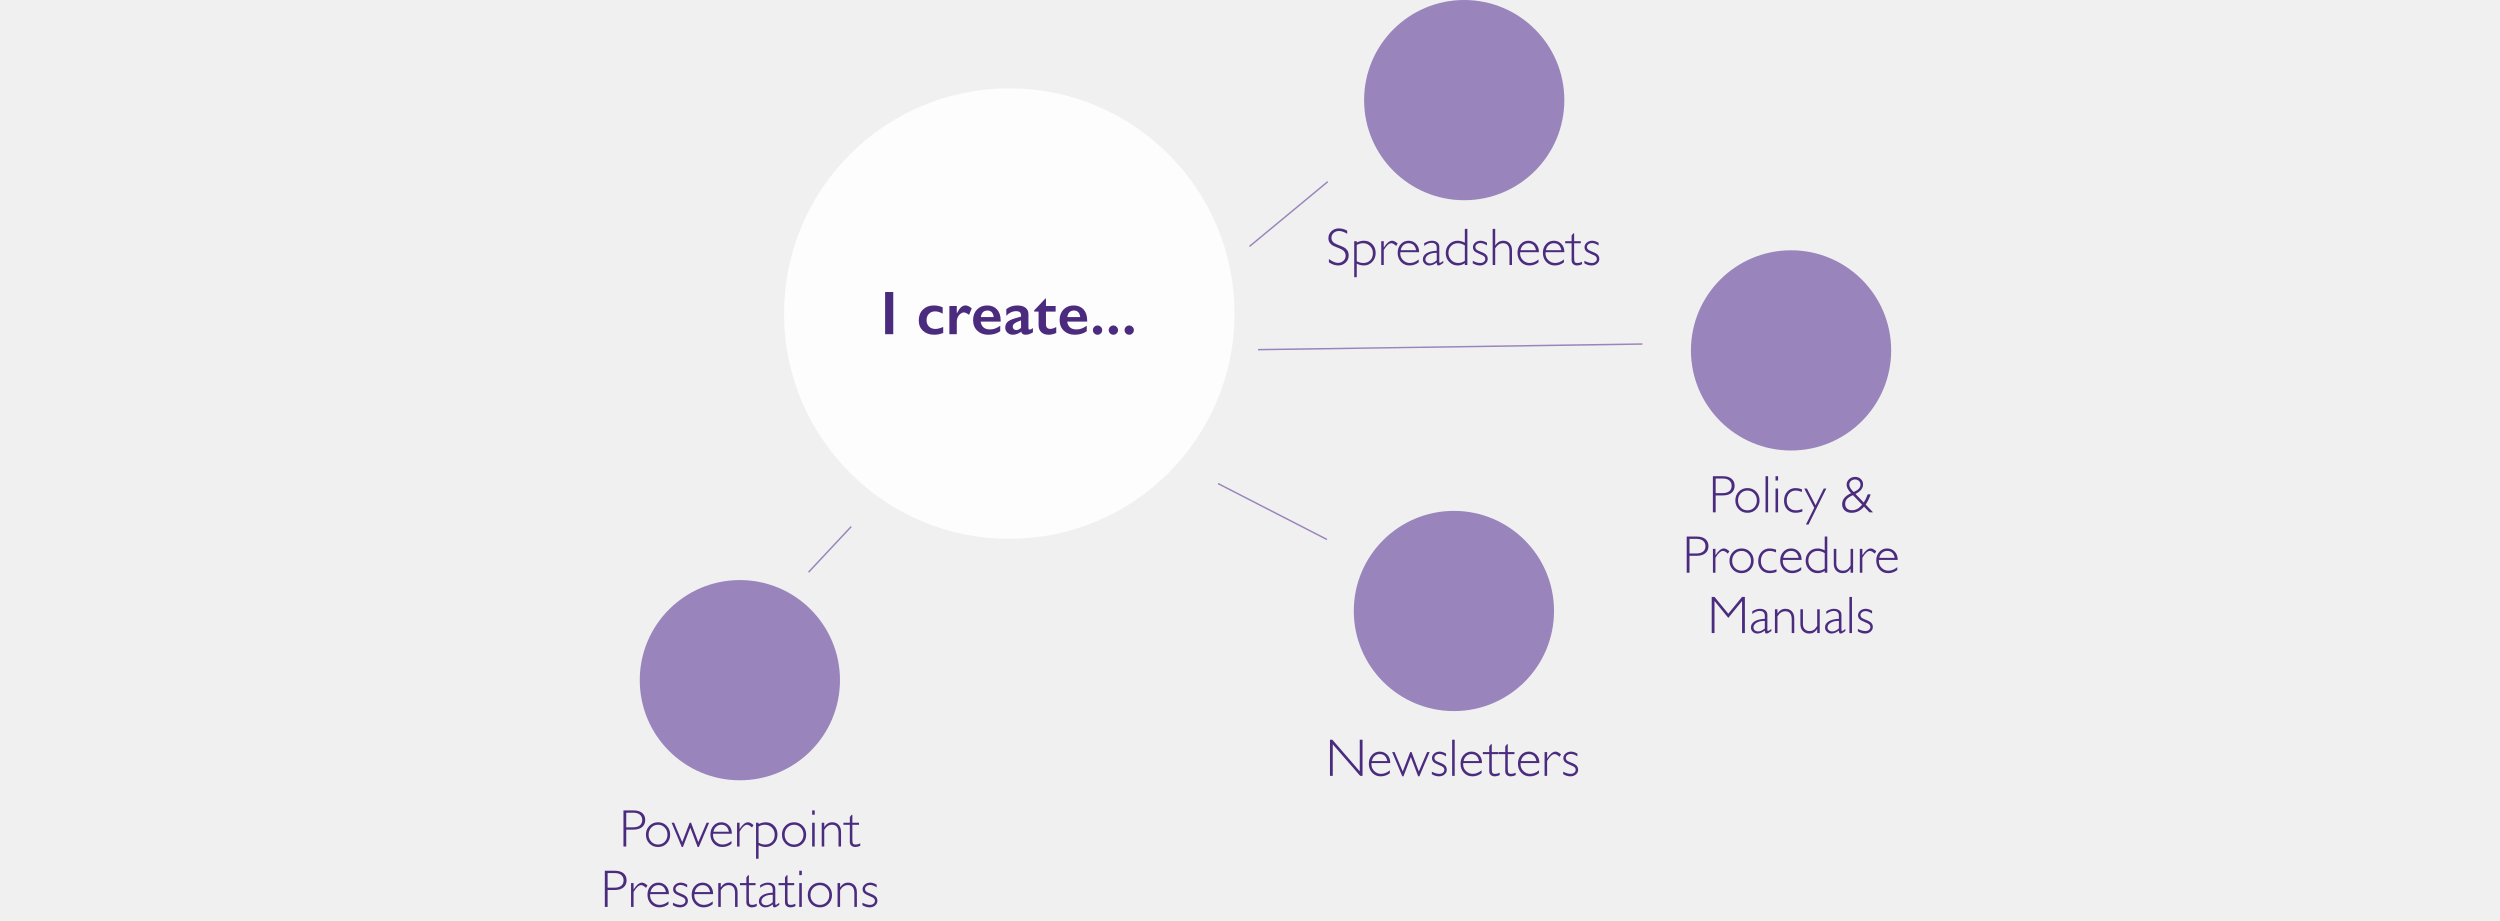
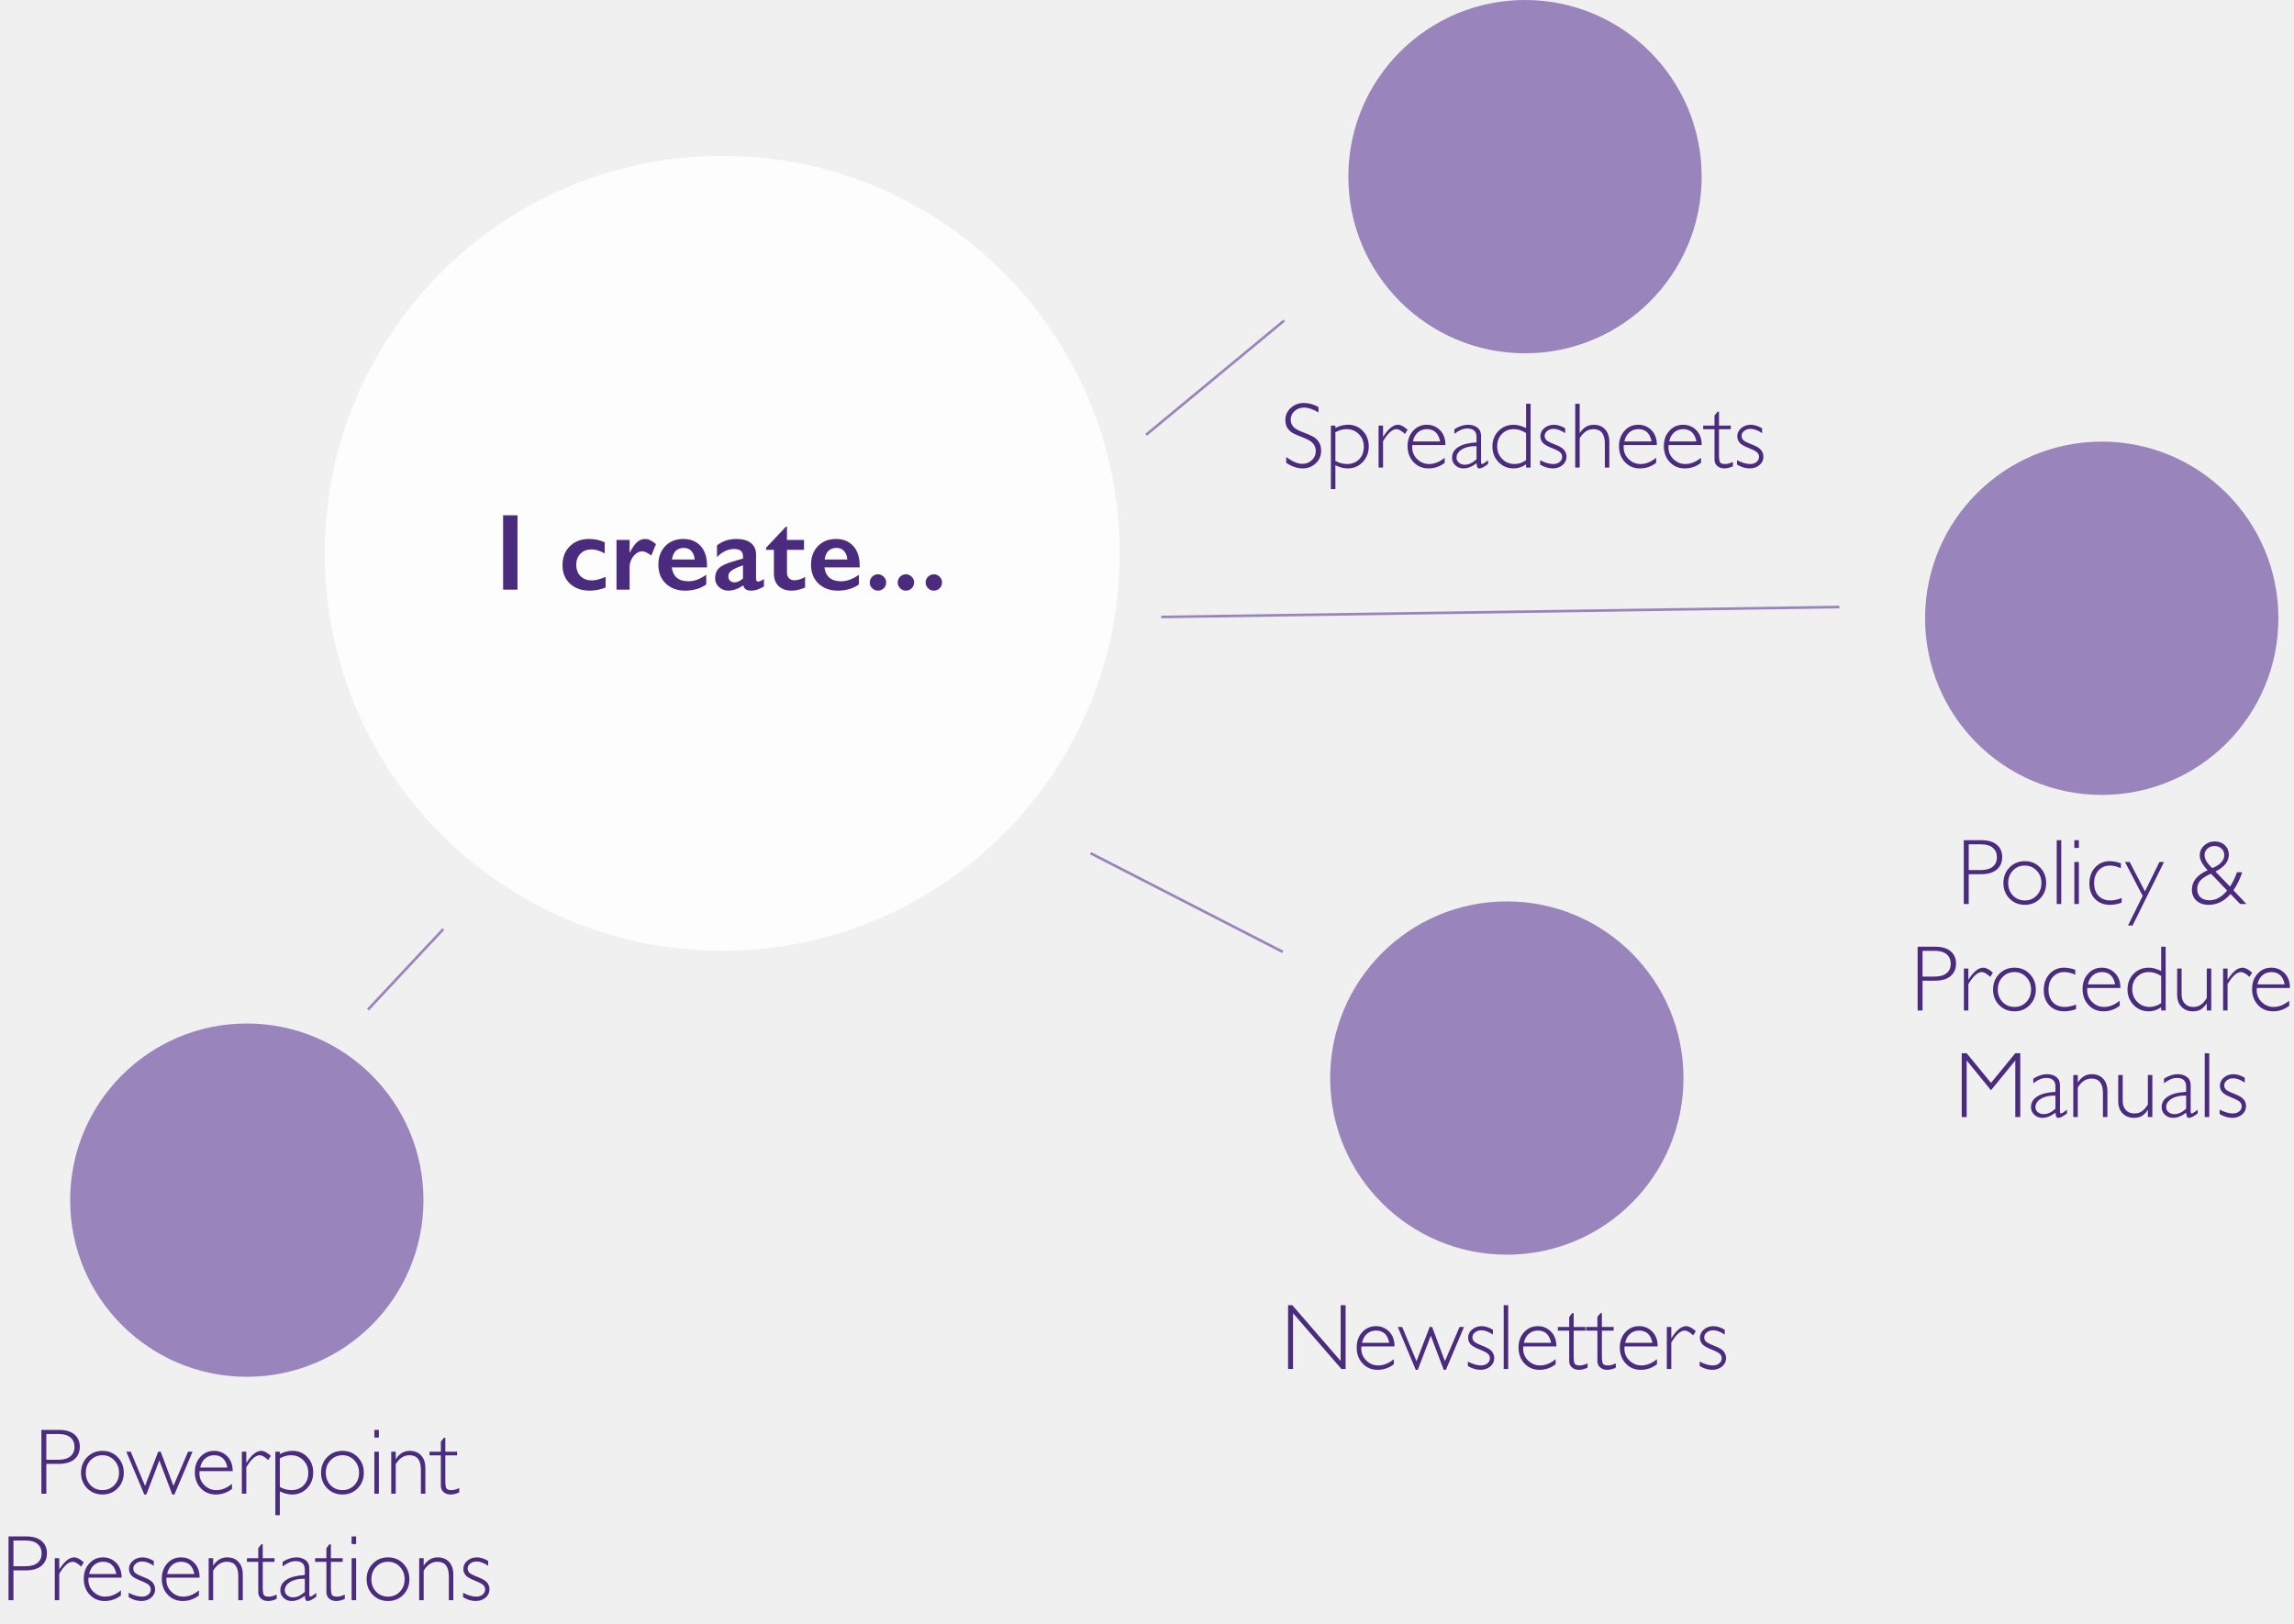
- <svg xmlns="http://www.w3.org/2000/svg" width="883" height="325" viewBox="0 0 883 625" fill="none">
+ <svg xmlns="http://www.w3.org/2000/svg" width="883" height="625" viewBox="0 0 883 625" fill="none">
  <path d="M755.896 323.443H762.664C765.254 323.443 767.234 324.023 768.605 325.184C769.988 326.344 770.68 327.926 770.68 329.93C770.68 331.957 769.982 333.562 768.588 334.746C767.205 335.93 765.172 336.521 762.488 336.521H757.795V348H755.896V323.443ZM757.795 325.025V334.939H762.365C764.416 334.939 765.975 334.506 767.041 333.639C768.107 332.771 768.641 331.547 768.641 329.965C768.641 328.453 768.119 327.252 767.076 326.361C766.033 325.471 764.539 325.025 762.594 325.025H757.795ZM779.398 331.512C781.742 331.512 783.693 332.314 785.252 333.92C786.822 335.525 787.607 337.529 787.607 339.932C787.607 342.322 786.822 344.32 785.252 345.926C783.693 347.52 781.742 348.316 779.398 348.316C777.055 348.316 775.092 347.52 773.51 345.926C771.939 344.32 771.154 342.322 771.154 339.932C771.154 337.529 771.939 335.525 773.51 333.92C775.092 332.314 777.055 331.512 779.398 331.512ZM779.398 346.629C781.215 346.629 782.732 345.996 783.951 344.73C785.17 343.453 785.779 341.854 785.779 339.932C785.779 338.021 785.164 336.422 783.934 335.133C782.715 333.844 781.203 333.199 779.398 333.199C777.57 333.199 776.041 333.838 774.811 335.115C773.592 336.393 772.982 337.998 772.982 339.932C772.982 341.854 773.592 343.453 774.811 344.73C776.041 345.996 777.57 346.629 779.398 346.629ZM793.408 323.443V348H791.668V323.443H793.408ZM800.193 323.443V326.396H798.453V323.443H800.193ZM800.193 331.828V348H798.453V331.828H800.193ZM816.365 332.303V334.219C814.818 333.539 813.418 333.199 812.164 333.199C810.359 333.199 808.889 333.826 807.752 335.08C806.627 336.334 806.064 337.963 806.064 339.967C806.064 342.006 806.627 343.629 807.752 344.836C808.889 346.031 810.406 346.629 812.305 346.629C813.688 346.629 815.141 346.318 816.664 345.697V347.49C815.047 348.041 813.547 348.316 812.164 348.316C809.797 348.316 807.881 347.566 806.416 346.066C804.963 344.566 804.236 342.598 804.236 340.16C804.236 337.617 804.969 335.543 806.434 333.938C807.91 332.32 809.791 331.512 812.076 331.512C813.33 331.512 814.76 331.775 816.365 332.303ZM832.959 331.828L820.865 356.279H819.107L824.75 344.871L817.947 331.828H819.758L825.629 343.148L831.201 331.828H832.959ZM861.049 335.766H863.07C862.309 338.156 861.184 340.471 859.695 342.709L864.688 348H862.279L858.57 344.15C856.168 346.928 853.35 348.316 850.115 348.316C848.193 348.316 846.641 347.783 845.457 346.717C844.285 345.639 843.699 344.232 843.699 342.498C843.699 339.275 845.727 336.779 849.781 335.01C847.742 332.889 846.723 330.979 846.723 329.279C846.723 327.779 847.285 326.514 848.41 325.482C849.535 324.439 850.918 323.918 852.559 323.918C854.105 323.918 855.383 324.404 856.391 325.377C857.41 326.338 857.92 327.545 857.92 328.998C857.92 331.6 856.203 333.768 852.77 335.502L858.359 341.303C859.473 339.639 860.369 337.793 861.049 335.766ZM851.557 334.184C854.627 332.906 856.162 331.236 856.162 329.174C856.162 328.178 855.811 327.346 855.107 326.678C854.404 326.01 853.52 325.676 852.453 325.676C851.352 325.676 850.426 326.016 849.676 326.695C848.938 327.363 848.568 328.189 848.568 329.174C848.568 330.697 849.564 332.367 851.557 334.184ZM857.27 342.814L851.047 336.328C849.219 337.113 847.877 337.963 847.021 338.877C846.178 339.791 845.756 340.91 845.756 342.234C845.756 343.594 846.172 344.654 847.004 345.416C847.848 346.178 849.014 346.559 850.502 346.559C852.963 346.559 855.219 345.311 857.27 342.814ZM738.125 364.443H744.893C747.482 364.443 749.463 365.023 750.834 366.184C752.217 367.344 752.908 368.926 752.908 370.93C752.908 372.957 752.211 374.562 750.816 375.746C749.434 376.93 747.4 377.521 744.717 377.521H740.023V389H738.125V364.443ZM740.023 366.025V375.939H744.594C746.645 375.939 748.203 375.506 749.27 374.639C750.336 373.771 750.869 372.547 750.869 370.965C750.869 369.453 750.348 368.252 749.305 367.361C748.262 366.471 746.768 366.025 744.822 366.025H740.023ZM767.094 374.428L766.092 376.045C764.744 374.814 763.66 374.199 762.84 374.199C761.223 374.199 759.494 375.746 757.654 378.84V389H755.932V372.828H757.654V377.082H757.725C759.658 374.035 761.545 372.512 763.385 372.512C764.439 372.512 765.676 373.15 767.094 374.428ZM775.408 372.512C777.752 372.512 779.703 373.314 781.262 374.92C782.832 376.525 783.617 378.529 783.617 380.932C783.617 383.322 782.832 385.32 781.262 386.926C779.703 388.52 777.752 389.316 775.408 389.316C773.064 389.316 771.102 388.52 769.52 386.926C767.949 385.32 767.164 383.322 767.164 380.932C767.164 378.529 767.949 376.525 769.52 374.92C771.102 373.314 773.064 372.512 775.408 372.512ZM775.408 387.629C777.225 387.629 778.742 386.996 779.961 385.73C781.18 384.453 781.789 382.854 781.789 380.932C781.789 379.021 781.174 377.422 779.943 376.133C778.725 374.844 777.213 374.199 775.408 374.199C773.58 374.199 772.051 374.838 770.82 376.115C769.602 377.393 768.992 378.998 768.992 380.932C768.992 382.854 769.602 384.453 770.82 385.73C772.051 386.996 773.58 387.629 775.408 387.629ZM798.805 373.303V375.219C797.258 374.539 795.857 374.199 794.604 374.199C792.799 374.199 791.328 374.826 790.191 376.08C789.066 377.334 788.504 378.963 788.504 380.967C788.504 383.006 789.066 384.629 790.191 385.836C791.328 387.031 792.846 387.629 794.744 387.629C796.127 387.629 797.58 387.318 799.104 386.697V388.49C797.486 389.041 795.986 389.316 794.604 389.316C792.236 389.316 790.32 388.566 788.855 387.066C787.402 385.566 786.676 383.598 786.676 381.16C786.676 378.617 787.408 376.543 788.873 374.938C790.35 373.32 792.23 372.512 794.516 372.512C795.77 372.512 797.199 372.775 798.805 373.303ZM816.189 380.316H803.445C803.41 380.598 803.393 380.879 803.393 381.16C803.393 382.965 804.037 384.494 805.326 385.748C806.615 387.002 808.139 387.629 809.896 387.629C811.947 387.629 813.951 386.826 815.908 385.221V387.172C814.057 388.602 811.982 389.316 809.686 389.316C807.354 389.316 805.426 388.508 803.902 386.891C802.379 385.273 801.617 383.217 801.617 380.721C801.617 378.354 802.32 376.396 803.727 374.85C805.133 373.291 806.902 372.512 809.035 372.512C811.039 372.512 812.732 373.215 814.115 374.621C815.498 376.016 816.189 377.914 816.189 380.316ZM803.674 378.928H814.15C813.541 375.775 811.836 374.199 809.035 374.199C807.711 374.199 806.562 374.615 805.59 375.447C804.629 376.268 803.99 377.428 803.674 378.928ZM833.609 364.443V389H831.869V387.734C830.393 388.789 828.799 389.316 827.088 389.316C824.791 389.316 822.852 388.508 821.27 386.891C819.699 385.262 818.914 383.264 818.914 380.896C818.914 378.494 819.688 376.496 821.234 374.902C822.793 373.309 824.744 372.512 827.088 372.512C828.576 372.512 830.17 372.945 831.869 373.812V364.443H833.609ZM831.869 386.152V375.711C830.322 374.703 828.752 374.199 827.158 374.199C825.295 374.199 823.76 374.82 822.553 376.062C821.346 377.293 820.742 378.869 820.742 380.791C820.742 382.748 821.387 384.377 822.676 385.678C823.965 386.979 825.576 387.629 827.51 387.629C829.01 387.629 830.463 387.137 831.869 386.152ZM849.43 389V386.328H849.359C848.609 387.406 847.836 388.174 847.039 388.631C846.254 389.088 845.252 389.316 844.033 389.316C842.299 389.316 840.863 388.754 839.727 387.629C838.59 386.504 838.021 384.91 838.021 382.848V372.828H839.744V382.812C839.744 384.312 840.154 385.49 840.975 386.346C841.795 387.201 842.861 387.629 844.174 387.629C845.299 387.629 846.254 387.371 847.039 386.855C847.836 386.34 848.633 385.449 849.43 384.184V372.828H851.152V389H849.43ZM866.867 374.428L865.865 376.045C864.518 374.814 863.434 374.199 862.613 374.199C860.996 374.199 859.268 375.746 857.428 378.84V389H855.705V372.828H857.428V377.082H857.498C859.432 374.035 861.318 372.512 863.158 372.512C864.213 372.512 865.449 373.15 866.867 374.428ZM881.439 380.316H868.695C868.66 380.598 868.643 380.879 868.643 381.16C868.643 382.965 869.287 384.494 870.576 385.748C871.865 387.002 873.389 387.629 875.146 387.629C877.197 387.629 879.201 386.826 881.158 385.221V387.172C879.307 388.602 877.232 389.316 874.936 389.316C872.604 389.316 870.676 388.508 869.152 386.891C867.629 385.273 866.867 383.217 866.867 380.721C866.867 378.354 867.57 376.396 868.977 374.85C870.383 373.291 872.152 372.512 874.285 372.512C876.289 372.512 877.982 373.215 879.365 374.621C880.748 376.016 881.439 377.914 881.439 380.316ZM868.924 378.928H879.4C878.791 375.775 877.086 374.199 874.285 374.199C872.961 374.199 871.812 374.615 870.84 375.447C869.879 376.268 869.24 377.428 868.924 378.928ZM766.373 416.852L775.725 405.443H777.641V430H775.725V408.221L766.373 419.699L757.004 408.221V430H755.105V405.443H757.004L766.373 416.852ZM795.605 427.188V428.629C794.117 429.754 793.027 430.316 792.336 430.316C791.938 430.316 791.662 430.188 791.51 429.93C791.357 429.66 791.246 429.121 791.176 428.312C789.477 429.648 787.789 430.316 786.113 430.316C784.895 430.316 783.863 429.918 783.02 429.121C782.176 428.324 781.754 427.357 781.754 426.221C781.754 424.463 782.568 423.08 784.197 422.072C785.826 421.053 788.152 420.467 791.176 420.314V418.258C791.176 416.055 789.98 414.953 787.59 414.953C786.066 414.953 784.42 415.639 782.65 417.01V415.234C784.479 414.086 786.219 413.512 787.871 413.512C789.336 413.512 790.543 413.875 791.492 414.602C792.441 415.316 792.916 416.359 792.916 417.73V427.803C792.916 428.354 793.045 428.629 793.303 428.629C793.631 428.629 794.398 428.148 795.605 427.188ZM791.176 426.801V421.756C788.961 421.674 787.121 422.066 785.656 422.934C784.203 423.789 783.477 424.885 783.477 426.221C783.477 426.971 783.781 427.604 784.391 428.119C785 428.635 785.762 428.893 786.676 428.893C788.152 428.893 789.652 428.195 791.176 426.801ZM799.771 413.828V416.641H799.842C801.189 414.555 802.965 413.512 805.168 413.512C806.996 413.512 808.455 414.098 809.545 415.27C810.635 416.441 811.18 418.064 811.18 420.139V430H809.457V420.789C809.457 417.062 807.992 415.199 805.062 415.199C802.918 415.199 801.154 416.354 799.771 418.662V430H798.049V413.828H799.771ZM826.754 430V427.328H826.684C825.934 428.406 825.16 429.174 824.363 429.631C823.578 430.088 822.576 430.316 821.357 430.316C819.623 430.316 818.188 429.754 817.051 428.629C815.914 427.504 815.346 425.91 815.346 423.848V413.828H817.068V423.812C817.068 425.312 817.479 426.49 818.299 427.346C819.119 428.201 820.186 428.629 821.498 428.629C822.623 428.629 823.578 428.371 824.363 427.855C825.16 427.34 825.957 426.449 826.754 425.184V413.828H828.477V430H826.754ZM845.914 427.188V428.629C844.426 429.754 843.336 430.316 842.645 430.316C842.246 430.316 841.971 430.188 841.818 429.93C841.666 429.66 841.555 429.121 841.484 428.312C839.785 429.648 838.098 430.316 836.422 430.316C835.203 430.316 834.172 429.918 833.328 429.121C832.484 428.324 832.062 427.357 832.062 426.221C832.062 424.463 832.877 423.08 834.506 422.072C836.135 421.053 838.461 420.467 841.484 420.314V418.258C841.484 416.055 840.289 414.953 837.898 414.953C836.375 414.953 834.729 415.639 832.959 417.01V415.234C834.787 414.086 836.527 413.512 838.18 413.512C839.645 413.512 840.852 413.875 841.801 414.602C842.75 415.316 843.225 416.359 843.225 417.73V427.803C843.225 428.354 843.354 428.629 843.611 428.629C843.939 428.629 844.707 428.148 845.914 427.188ZM841.484 426.801V421.756C839.27 421.674 837.43 422.066 835.965 422.934C834.512 423.789 833.785 424.885 833.785 426.221C833.785 426.971 834.09 427.604 834.699 428.119C835.309 428.635 836.07 428.893 836.984 428.893C838.461 428.893 839.961 428.195 841.484 426.801ZM850.379 405.443V430H848.639V405.443H850.379ZM864.037 414.883V416.746C862.396 415.645 860.92 415.094 859.607 415.094C858.635 415.094 857.814 415.357 857.146 415.885C856.479 416.412 856.145 417.062 856.145 417.836C856.145 418.387 856.344 418.896 856.742 419.365C857.152 419.822 858.271 420.402 860.1 421.105C861.939 421.809 863.141 422.541 863.703 423.303C864.266 424.064 864.547 424.914 864.547 425.852C864.547 427.105 864.037 428.166 863.018 429.033C861.998 429.889 860.738 430.316 859.238 430.316C857.609 430.316 855.992 429.824 854.387 428.84V427.152C856.297 428.137 857.99 428.629 859.467 428.629C860.463 428.629 861.277 428.365 861.91 427.838C862.555 427.311 862.877 426.637 862.877 425.816C862.877 425.254 862.666 424.738 862.244 424.27C861.834 423.789 860.709 423.186 858.869 422.459C857.041 421.732 855.852 421.018 855.301 420.314C854.762 419.6 854.492 418.809 854.492 417.941C854.492 416.711 854.996 415.668 856.004 414.812C857.023 413.945 858.26 413.512 859.713 413.512C861.037 413.512 862.479 413.969 864.037 414.883Z" fill="#4A2B7E" />
  <circle cx="809" cy="238" r="68" fill="#9984BC" />
  <path d="M15.934 550.443H22.701C25.291 550.443 27.271 551.023 28.643 552.184C30.025 553.344 30.717 554.926 30.717 556.93C30.717 558.957 30.02 560.562 28.625 561.746C27.242 562.93 25.209 563.521 22.525 563.521H17.832V575H15.934V550.443ZM17.832 552.025V561.939H22.402C24.453 561.939 26.012 561.506 27.078 560.639C28.145 559.771 28.678 558.547 28.678 556.965C28.678 555.453 28.156 554.252 27.113 553.361C26.07 552.471 24.576 552.025 22.631 552.025H17.832ZM39.435 558.512C41.779 558.512 43.73 559.314 45.289 560.92C46.859 562.525 47.645 564.529 47.645 566.932C47.645 569.322 46.859 571.32 45.289 572.926C43.73 574.52 41.779 575.316 39.435 575.316C37.092 575.316 35.129 574.52 33.547 572.926C31.977 571.32 31.191 569.322 31.191 566.932C31.191 564.529 31.977 562.525 33.547 560.92C35.129 559.314 37.092 558.512 39.435 558.512ZM39.435 573.629C41.252 573.629 42.77 572.996 43.988 571.73C45.207 570.453 45.816 568.854 45.816 566.932C45.816 565.021 45.201 563.422 43.971 562.133C42.752 560.844 41.24 560.199 39.435 560.199C37.607 560.199 36.078 560.838 34.848 562.115C33.629 563.393 33.02 564.998 33.02 566.932C33.02 568.854 33.629 570.453 34.848 571.73C36.078 572.996 37.607 573.629 39.435 573.629ZM74.117 558.828L67.139 575.316H66.312L61.338 562.186L56.328 575.316H55.537L48.629 558.828H50.316L55.836 572.012L60.898 558.828H61.848L66.769 572.012L72.394 558.828H74.117ZM89.568 566.316H76.824C76.789 566.598 76.772 566.879 76.772 567.16C76.772 568.965 77.416 570.494 78.705 571.748C79.994 573.002 81.518 573.629 83.275 573.629C85.326 573.629 87.33 572.826 89.287 571.221V573.172C87.436 574.602 85.361 575.316 83.064 575.316C80.732 575.316 78.805 574.508 77.281 572.891C75.758 571.273 74.996 569.217 74.996 566.721C74.996 564.354 75.699 562.396 77.106 560.85C78.512 559.291 80.281 558.512 82.414 558.512C84.418 558.512 86.111 559.215 87.494 560.621C88.877 562.016 89.568 563.914 89.568 566.316ZM77.053 564.928H87.529C86.92 561.775 85.215 560.199 82.414 560.199C81.09 560.199 79.941 560.615 78.969 561.447C78.008 562.268 77.369 563.428 77.053 564.928ZM104.246 560.428L103.244 562.045C101.896 560.814 100.812 560.199 99.992 560.199C98.375 560.199 96.647 561.746 94.807 564.84V575H93.084V558.828H94.807V563.082H94.877C96.811 560.035 98.697 558.512 100.537 558.512C101.592 558.512 102.828 559.15 104.246 560.428ZM107.709 558.828V559.742C109.338 558.922 110.961 558.512 112.578 558.512C114.875 558.512 116.779 559.303 118.291 560.885C119.803 562.467 120.559 564.459 120.559 566.861C120.559 569.229 119.779 571.232 118.221 572.873C116.662 574.502 114.758 575.316 112.508 575.316C110.949 575.316 109.35 574.912 107.709 574.104V583.279H105.986V558.828H107.709ZM107.709 561.395V572.416C109.174 573.225 110.662 573.629 112.174 573.629C114.107 573.629 115.672 573.02 116.867 571.801C118.062 570.582 118.66 568.982 118.66 567.002C118.66 565.033 118.027 563.41 116.762 562.133C115.496 560.844 113.896 560.199 111.963 560.199C110.58 560.199 109.162 560.598 107.709 561.395ZM131.826 558.512C134.17 558.512 136.121 559.314 137.68 560.92C139.25 562.525 140.035 564.529 140.035 566.932C140.035 569.322 139.25 571.32 137.68 572.926C136.121 574.52 134.17 575.316 131.826 575.316C129.482 575.316 127.52 574.52 125.938 572.926C124.367 571.32 123.582 569.322 123.582 566.932C123.582 564.529 124.367 562.525 125.938 560.92C127.52 559.314 129.482 558.512 131.826 558.512ZM131.826 573.629C133.643 573.629 135.16 572.996 136.379 571.73C137.598 570.453 138.207 568.854 138.207 566.932C138.207 565.021 137.592 563.422 136.361 562.133C135.143 560.844 133.631 560.199 131.826 560.199C129.998 560.199 128.469 560.838 127.238 562.115C126.02 563.393 125.41 564.998 125.41 566.932C125.41 568.854 126.02 570.453 127.238 571.73C128.469 572.996 129.998 573.629 131.826 573.629ZM145.836 550.443V553.396H144.096V550.443H145.836ZM145.836 558.828V575H144.096V558.828H145.836ZM152.322 558.828V561.641H152.393C153.74 559.555 155.516 558.512 157.719 558.512C159.547 558.512 161.006 559.098 162.096 560.27C163.186 561.441 163.73 563.064 163.73 565.139V575H162.008V565.789C162.008 562.062 160.543 560.199 157.613 560.199C155.469 560.199 153.705 561.354 152.322 563.662V575H150.6V558.828H152.322ZM171.412 553.467V558.828H175.947V560.234H171.412V569.85C171.412 571.396 171.535 572.416 171.781 572.908C172.039 573.389 172.719 573.629 173.82 573.629C174.664 573.629 175.648 573.365 176.773 572.838V574.49C175.637 575.041 174.523 575.316 173.434 575.316C172.367 575.316 171.477 575.012 170.762 574.402C170.047 573.793 169.689 572.949 169.689 571.871V560.234H165.33V558.828H169.689V554.979L170.867 553.467H171.412ZM3.277 591.443H10.045C12.635 591.443 14.615 592.023 15.986 593.184C17.369 594.344 18.061 595.926 18.061 597.93C18.061 599.957 17.363 601.562 15.969 602.746C14.586 603.93 12.553 604.521 9.869 604.521H5.176V616H3.277V591.443ZM5.176 593.025V602.939H9.746C11.797 602.939 13.355 602.506 14.422 601.639C15.488 600.771 16.021 599.547 16.021 597.965C16.021 596.453 15.5 595.252 14.457 594.361C13.414 593.471 11.92 593.025 9.975 593.025H5.176ZM32.246 601.428L31.244 603.045C29.896 601.814 28.812 601.199 27.992 601.199C26.375 601.199 24.646 602.746 22.807 605.84V616H21.084V599.828H22.807V604.082H22.877C24.811 601.035 26.697 599.512 28.537 599.512C29.592 599.512 30.828 600.15 32.246 601.428ZM46.818 607.316H34.074C34.039 607.598 34.022 607.879 34.022 608.16C34.022 609.965 34.666 611.494 35.955 612.748C37.244 614.002 38.768 614.629 40.525 614.629C42.576 614.629 44.58 613.826 46.537 612.221V614.172C44.685 615.602 42.611 616.316 40.315 616.316C37.982 616.316 36.055 615.508 34.531 613.891C33.008 612.273 32.246 610.217 32.246 607.721C32.246 605.354 32.949 603.396 34.355 601.85C35.762 600.291 37.531 599.512 39.664 599.512C41.668 599.512 43.361 600.215 44.744 601.621C46.127 603.016 46.818 604.914 46.818 607.316ZM34.303 605.928H44.779C44.17 602.775 42.465 601.199 39.664 601.199C38.34 601.199 37.191 601.615 36.219 602.447C35.258 603.268 34.619 604.428 34.303 605.928ZM59.193 600.883V602.746C57.553 601.645 56.076 601.094 54.764 601.094C53.791 601.094 52.971 601.357 52.303 601.885C51.635 602.412 51.301 603.062 51.301 603.836C51.301 604.387 51.5 604.896 51.898 605.365C52.309 605.822 53.428 606.402 55.256 607.105C57.096 607.809 58.297 608.541 58.859 609.303C59.422 610.064 59.703 610.914 59.703 611.852C59.703 613.105 59.193 614.166 58.174 615.033C57.154 615.889 55.895 616.316 54.395 616.316C52.766 616.316 51.148 615.824 49.543 614.84V613.152C51.453 614.137 53.147 614.629 54.623 614.629C55.619 614.629 56.434 614.365 57.066 613.838C57.711 613.311 58.033 612.637 58.033 611.816C58.033 611.254 57.822 610.738 57.4 610.27C56.99 609.789 55.865 609.186 54.025 608.459C52.197 607.732 51.008 607.018 50.457 606.314C49.918 605.6 49.648 604.809 49.648 603.941C49.648 602.711 50.152 601.668 51.16 600.812C52.18 599.945 53.416 599.512 54.869 599.512C56.193 599.512 57.635 599.969 59.193 600.883ZM76.842 607.316H64.098C64.062 607.598 64.045 607.879 64.045 608.16C64.045 609.965 64.689 611.494 65.978 612.748C67.268 614.002 68.791 614.629 70.549 614.629C72.6 614.629 74.603 613.826 76.561 612.221V614.172C74.709 615.602 72.635 616.316 70.338 616.316C68.006 616.316 66.078 615.508 64.555 613.891C63.031 612.273 62.27 610.217 62.27 607.721C62.27 605.354 62.973 603.396 64.379 601.85C65.785 600.291 67.555 599.512 69.688 599.512C71.691 599.512 73.385 600.215 74.768 601.621C76.15 603.016 76.842 604.914 76.842 607.316ZM64.326 605.928H74.803C74.193 602.775 72.488 601.199 69.688 601.199C68.363 601.199 67.215 601.615 66.242 602.447C65.281 603.268 64.643 604.428 64.326 605.928ZM82.045 599.828V602.641H82.115C83.463 600.555 85.238 599.512 87.441 599.512C89.269 599.512 90.728 600.098 91.818 601.27C92.908 602.441 93.453 604.064 93.453 606.139V616H91.731V606.789C91.731 603.062 90.266 601.199 87.336 601.199C85.191 601.199 83.428 602.354 82.045 604.662V616H80.322V599.828H82.045ZM101.135 594.467V599.828H105.67V601.234H101.135V610.85C101.135 612.396 101.258 613.416 101.504 613.908C101.762 614.389 102.441 614.629 103.543 614.629C104.387 614.629 105.371 614.365 106.496 613.838V615.49C105.359 616.041 104.246 616.316 103.156 616.316C102.09 616.316 101.199 616.012 100.484 615.402C99.769 614.793 99.412 613.949 99.412 612.871V601.234H95.053V599.828H99.412V595.979L100.59 594.467H101.135ZM121.754 613.188V614.629C120.266 615.754 119.176 616.316 118.484 616.316C118.086 616.316 117.811 616.188 117.658 615.93C117.506 615.66 117.395 615.121 117.324 614.312C115.625 615.648 113.938 616.316 112.262 616.316C111.043 616.316 110.012 615.918 109.168 615.121C108.324 614.324 107.902 613.357 107.902 612.221C107.902 610.463 108.717 609.08 110.346 608.072C111.975 607.053 114.301 606.467 117.324 606.314V604.258C117.324 602.055 116.129 600.953 113.738 600.953C112.215 600.953 110.568 601.639 108.799 603.01V601.234C110.627 600.086 112.367 599.512 114.02 599.512C115.484 599.512 116.691 599.875 117.641 600.602C118.59 601.316 119.064 602.359 119.064 603.73V613.803C119.064 614.354 119.193 614.629 119.451 614.629C119.779 614.629 120.547 614.148 121.754 613.188ZM117.324 612.801V607.756C115.109 607.674 113.27 608.066 111.805 608.934C110.352 609.789 109.625 610.885 109.625 612.221C109.625 612.971 109.93 613.604 110.539 614.119C111.148 614.635 111.91 614.893 112.824 614.893C114.301 614.893 115.801 614.195 117.324 612.801ZM127.361 594.467V599.828H131.896V601.234H127.361V610.85C127.361 612.396 127.484 613.416 127.73 613.908C127.988 614.389 128.668 614.629 129.77 614.629C130.613 614.629 131.598 614.365 132.723 613.838V615.49C131.586 616.041 130.473 616.316 129.383 616.316C128.316 616.316 127.426 616.012 126.711 615.402C125.996 614.793 125.639 613.949 125.639 612.871V601.234H121.279V599.828H125.639V595.979L126.816 594.467H127.361ZM137.082 591.443V594.396H135.342V591.443H137.082ZM137.082 599.828V616H135.342V599.828H137.082ZM149.369 599.512C151.713 599.512 153.664 600.314 155.223 601.92C156.793 603.525 157.578 605.529 157.578 607.932C157.578 610.322 156.793 612.32 155.223 613.926C153.664 615.52 151.713 616.316 149.369 616.316C147.025 616.316 145.062 615.52 143.48 613.926C141.91 612.32 141.125 610.322 141.125 607.932C141.125 605.529 141.91 603.525 143.48 601.92C145.062 600.314 147.025 599.512 149.369 599.512ZM149.369 614.629C151.186 614.629 152.703 613.996 153.922 612.73C155.141 611.453 155.75 609.854 155.75 607.932C155.75 606.021 155.135 604.422 153.904 603.133C152.686 601.844 151.174 601.199 149.369 601.199C147.541 601.199 146.012 601.838 144.781 603.115C143.562 604.393 142.953 605.998 142.953 607.932C142.953 609.854 143.562 611.453 144.781 612.73C146.012 613.996 147.541 614.629 149.369 614.629ZM163.08 599.828V602.641H163.15C164.498 600.555 166.273 599.512 168.477 599.512C170.305 599.512 171.764 600.098 172.854 601.27C173.943 602.441 174.488 604.064 174.488 606.139V616H172.766V606.789C172.766 603.062 171.301 601.199 168.371 601.199C166.227 601.199 164.463 602.354 163.08 604.662V616H161.357V599.828H163.08ZM187.9 600.883V602.746C186.26 601.645 184.783 601.094 183.471 601.094C182.498 601.094 181.678 601.357 181.01 601.885C180.342 602.412 180.008 603.062 180.008 603.836C180.008 604.387 180.207 604.896 180.605 605.365C181.016 605.822 182.135 606.402 183.963 607.105C185.803 607.809 187.004 608.541 187.566 609.303C188.129 610.064 188.41 610.914 188.41 611.852C188.41 613.105 187.9 614.166 186.881 615.033C185.861 615.889 184.602 616.316 183.102 616.316C181.473 616.316 179.855 615.824 178.25 614.84V613.152C180.16 614.137 181.854 614.629 183.33 614.629C184.326 614.629 185.141 614.365 185.773 613.838C186.418 613.311 186.74 612.637 186.74 611.816C186.74 611.254 186.529 610.738 186.107 610.27C185.697 609.789 184.572 609.186 182.732 608.459C180.904 607.732 179.715 607.018 179.164 606.314C178.625 605.6 178.355 604.809 178.355 603.941C178.355 602.711 178.859 601.668 179.867 600.812C180.887 599.945 182.123 599.512 183.576 599.512C184.9 599.512 186.342 599.969 187.9 600.883Z" fill="#4A2B7E" />
  <circle cx="95" cy="462" r="68" fill="#9984BC" />
  <path d="M507.504 156.674V158.766C505.371 157.512 503.537 156.885 502.002 156.885C500.525 156.885 499.289 157.336 498.293 158.238C497.309 159.129 496.816 160.236 496.816 161.561C496.816 162.51 497.109 163.365 497.695 164.127C498.281 164.889 499.506 165.621 501.369 166.324C503.232 167.027 504.592 167.613 505.447 168.082C506.303 168.551 507.029 169.23 507.627 170.121C508.225 171.012 508.523 172.166 508.523 173.584C508.523 175.471 507.832 177.064 506.449 178.365C505.066 179.666 503.379 180.316 501.387 180.316C499.348 180.316 497.25 179.602 495.094 178.172V175.939C497.473 177.686 499.535 178.559 501.281 178.559C502.734 178.559 503.959 178.09 504.955 177.152C505.963 176.203 506.467 175.043 506.467 173.672C506.467 172.629 506.156 171.691 505.535 170.859C504.914 170.016 503.654 169.23 501.756 168.504C499.857 167.777 498.498 167.191 497.678 166.746C496.869 166.301 496.178 165.668 495.604 164.848C495.041 164.016 494.76 162.949 494.76 161.648C494.76 159.844 495.451 158.309 496.834 157.043C498.217 155.766 499.881 155.127 501.826 155.127C503.736 155.127 505.629 155.643 507.504 156.674ZM514.008 163.828V164.742C515.637 163.922 517.26 163.512 518.877 163.512C521.174 163.512 523.078 164.303 524.59 165.885C526.102 167.467 526.857 169.459 526.857 171.861C526.857 174.229 526.078 176.232 524.52 177.873C522.961 179.502 521.057 180.316 518.807 180.316C517.248 180.316 515.648 179.912 514.008 179.104V188.279H512.285V163.828H514.008ZM514.008 166.395V177.416C515.473 178.225 516.961 178.629 518.473 178.629C520.406 178.629 521.971 178.02 523.166 176.801C524.361 175.582 524.959 173.982 524.959 172.002C524.959 170.033 524.326 168.41 523.061 167.133C521.795 165.844 520.195 165.199 518.262 165.199C516.879 165.199 515.461 165.598 514.008 166.395ZM541.799 165.428L540.797 167.045C539.449 165.814 538.365 165.199 537.545 165.199C535.928 165.199 534.199 166.746 532.359 169.84V180H530.637V163.828H532.359V168.082H532.43C534.363 165.035 536.25 163.512 538.09 163.512C539.145 163.512 540.381 164.15 541.799 165.428ZM556.371 171.316H543.627C543.592 171.598 543.574 171.879 543.574 172.16C543.574 173.965 544.219 175.494 545.508 176.748C546.797 178.002 548.32 178.629 550.078 178.629C552.129 178.629 554.133 177.826 556.09 176.221V178.172C554.238 179.602 552.164 180.316 549.867 180.316C547.535 180.316 545.607 179.508 544.084 177.891C542.561 176.273 541.799 174.217 541.799 171.721C541.799 169.354 542.502 167.396 543.908 165.85C545.314 164.291 547.084 163.512 549.217 163.512C551.221 163.512 552.914 164.215 554.297 165.621C555.68 167.016 556.371 168.914 556.371 171.316ZM543.855 169.928H554.332C553.723 166.775 552.018 165.199 549.217 165.199C547.893 165.199 546.744 165.615 545.771 166.447C544.811 167.268 544.172 168.428 543.855 169.928ZM572.771 177.188V178.629C571.283 179.754 570.193 180.316 569.502 180.316C569.104 180.316 568.828 180.188 568.676 179.93C568.523 179.66 568.412 179.121 568.342 178.312C566.643 179.648 564.955 180.316 563.279 180.316C562.061 180.316 561.029 179.918 560.186 179.121C559.342 178.324 558.92 177.357 558.92 176.221C558.92 174.463 559.734 173.08 561.363 172.072C562.992 171.053 565.318 170.467 568.342 170.314V168.258C568.342 166.055 567.146 164.953 564.756 164.953C563.232 164.953 561.586 165.639 559.816 167.01V165.234C561.645 164.086 563.385 163.512 565.037 163.512C566.502 163.512 567.709 163.875 568.658 164.602C569.607 165.316 570.082 166.359 570.082 167.73V177.803C570.082 178.354 570.211 178.629 570.469 178.629C570.797 178.629 571.564 178.148 572.771 177.188ZM568.342 176.801V171.756C566.127 171.674 564.287 172.066 562.822 172.934C561.369 173.789 560.643 174.885 560.643 176.221C560.643 176.971 560.947 177.604 561.557 178.119C562.166 178.635 562.928 178.893 563.842 178.893C565.318 178.893 566.818 178.195 568.342 176.801ZM589.154 155.443V180H587.414V178.734C585.938 179.789 584.344 180.316 582.633 180.316C580.336 180.316 578.396 179.508 576.814 177.891C575.244 176.262 574.459 174.264 574.459 171.896C574.459 169.494 575.232 167.496 576.779 165.902C578.338 164.309 580.289 163.512 582.633 163.512C584.121 163.512 585.715 163.945 587.414 164.812V155.443H589.154ZM587.414 177.152V166.711C585.867 165.703 584.297 165.199 582.703 165.199C580.84 165.199 579.305 165.82 578.098 167.062C576.891 168.293 576.287 169.869 576.287 171.791C576.287 173.748 576.932 175.377 578.221 176.678C579.51 177.979 581.121 178.629 583.055 178.629C584.555 178.629 586.008 178.137 587.414 177.152ZM602.461 164.883V166.746C600.82 165.645 599.344 165.094 598.031 165.094C597.059 165.094 596.238 165.357 595.57 165.885C594.902 166.412 594.568 167.062 594.568 167.836C594.568 168.387 594.768 168.896 595.166 169.365C595.576 169.822 596.695 170.402 598.523 171.105C600.363 171.809 601.564 172.541 602.127 173.303C602.689 174.064 602.971 174.914 602.971 175.852C602.971 177.105 602.461 178.166 601.441 179.033C600.422 179.889 599.162 180.316 597.662 180.316C596.033 180.316 594.416 179.824 592.811 178.84V177.152C594.721 178.137 596.414 178.629 597.891 178.629C598.887 178.629 599.701 178.365 600.334 177.838C600.979 177.311 601.301 176.637 601.301 175.816C601.301 175.254 601.09 174.738 600.668 174.27C600.258 173.789 599.133 173.186 597.293 172.459C595.465 171.732 594.275 171.018 593.725 170.314C593.186 169.6 592.916 168.809 592.916 167.941C592.916 166.711 593.42 165.668 594.428 164.812C595.447 163.945 596.684 163.512 598.137 163.512C599.461 163.512 600.902 163.969 602.461 164.883ZM608.051 155.443V166.641H608.121C609.469 164.555 611.244 163.512 613.447 163.512C615.275 163.512 616.734 164.098 617.824 165.27C618.914 166.441 619.459 168.053 619.459 170.104V180H617.736V170.789C617.736 167.062 616.271 165.199 613.342 165.199C611.244 165.199 609.48 166.354 608.051 168.662V180H606.328V155.443H608.051ZM637.758 171.316H625.014C624.979 171.598 624.961 171.879 624.961 172.16C624.961 173.965 625.605 175.494 626.895 176.748C628.184 178.002 629.707 178.629 631.465 178.629C633.516 178.629 635.52 177.826 637.477 176.221V178.172C635.625 179.602 633.551 180.316 631.254 180.316C628.922 180.316 626.994 179.508 625.471 177.891C623.947 176.273 623.186 174.217 623.186 171.721C623.186 169.354 623.889 167.396 625.295 165.85C626.701 164.291 628.471 163.512 630.604 163.512C632.607 163.512 634.301 164.215 635.684 165.621C637.066 167.016 637.758 168.914 637.758 171.316ZM625.242 169.928H635.719C635.109 166.775 633.404 165.199 630.604 165.199C629.279 165.199 628.131 165.615 627.158 166.447C626.197 167.268 625.559 168.428 625.242 169.928ZM655.02 171.316H642.275C642.24 171.598 642.223 171.879 642.223 172.16C642.223 173.965 642.867 175.494 644.156 176.748C645.445 178.002 646.969 178.629 648.727 178.629C650.777 178.629 652.781 177.826 654.738 176.221V178.172C652.887 179.602 650.812 180.316 648.516 180.316C646.184 180.316 644.256 179.508 642.732 177.891C641.209 176.273 640.447 174.217 640.447 171.721C640.447 169.354 641.15 167.396 642.557 165.85C643.963 164.291 645.732 163.512 647.865 163.512C649.869 163.512 651.562 164.215 652.945 165.621C654.328 167.016 655.02 168.914 655.02 171.316ZM642.504 169.928H652.98C652.371 166.775 650.666 165.199 647.865 165.199C646.541 165.199 645.393 165.615 644.42 166.447C643.459 167.268 642.82 168.428 642.504 169.928ZM661.664 158.467V163.828H666.199V165.234H661.664V174.85C661.664 176.396 661.787 177.416 662.033 177.908C662.291 178.389 662.971 178.629 664.072 178.629C664.916 178.629 665.9 178.365 667.025 177.838V179.49C665.889 180.041 664.775 180.316 663.686 180.316C662.619 180.316 661.729 180.012 661.014 179.402C660.299 178.793 659.941 177.949 659.941 176.871V165.234H655.582V163.828H659.941V159.979L661.119 158.467H661.664ZM678.258 164.883V166.746C676.617 165.645 675.141 165.094 673.828 165.094C672.855 165.094 672.035 165.357 671.367 165.885C670.699 166.412 670.365 167.062 670.365 167.836C670.365 168.387 670.564 168.896 670.963 169.365C671.373 169.822 672.492 170.402 674.32 171.105C676.16 171.809 677.361 172.541 677.924 173.303C678.486 174.064 678.768 174.914 678.768 175.852C678.768 177.105 678.258 178.166 677.238 179.033C676.219 179.889 674.959 180.316 673.459 180.316C671.83 180.316 670.213 179.824 668.607 178.84V177.152C670.518 178.137 672.211 178.629 673.688 178.629C674.684 178.629 675.498 178.365 676.131 177.838C676.775 177.311 677.098 176.637 677.098 175.816C677.098 175.254 676.887 174.738 676.465 174.27C676.055 173.789 674.93 173.186 673.09 172.459C671.262 171.732 670.072 171.018 669.521 170.314C668.982 169.6 668.713 168.809 668.713 167.941C668.713 166.711 669.217 165.668 670.225 164.812C671.244 163.945 672.48 163.512 673.934 163.512C675.258 163.512 676.699 163.969 678.258 164.883Z" fill="#4A2B7E" />
  <circle cx="587" cy="68" r="68" fill="#9984BC" />
  <path d="M517.943 502.443V527H516.361L497.711 505.537V527H495.812V502.443H497.43L516.045 523.906V502.443H517.943ZM536.787 518.316H524.043C524.008 518.598 523.99 518.879 523.99 519.16C523.99 520.965 524.635 522.494 525.924 523.748C527.213 525.002 528.736 525.629 530.494 525.629C532.545 525.629 534.549 524.826 536.506 523.221V525.172C534.654 526.602 532.58 527.316 530.283 527.316C527.951 527.316 526.023 526.508 524.5 524.891C522.977 523.273 522.215 521.217 522.215 518.721C522.215 516.354 522.918 514.396 524.324 512.85C525.73 511.291 527.5 510.512 529.633 510.512C531.637 510.512 533.33 511.215 534.713 512.621C536.096 514.016 536.787 515.914 536.787 518.316ZM524.271 516.928H534.748C534.139 513.775 532.434 512.199 529.633 512.199C528.309 512.199 527.16 512.615 526.188 513.447C525.227 514.268 524.588 515.428 524.271 516.928ZM563.523 510.828L556.545 527.316H555.719L550.744 514.186L545.734 527.316H544.943L538.035 510.828H539.723L545.242 524.012L550.305 510.828H551.254L556.176 524.012L561.801 510.828H563.523ZM574.65 511.883V513.746C573.01 512.645 571.533 512.094 570.221 512.094C569.248 512.094 568.428 512.357 567.76 512.885C567.092 513.412 566.758 514.062 566.758 514.836C566.758 515.387 566.957 515.896 567.355 516.365C567.766 516.822 568.885 517.402 570.713 518.105C572.553 518.809 573.754 519.541 574.316 520.303C574.879 521.064 575.16 521.914 575.16 522.852C575.16 524.105 574.65 525.166 573.631 526.033C572.611 526.889 571.352 527.316 569.852 527.316C568.223 527.316 566.605 526.824 565 525.84V524.152C566.91 525.137 568.604 525.629 570.08 525.629C571.076 525.629 571.891 525.365 572.523 524.838C573.168 524.311 573.49 523.637 573.49 522.816C573.49 522.254 573.279 521.738 572.857 521.27C572.447 520.789 571.322 520.186 569.482 519.459C567.654 518.732 566.465 518.018 565.914 517.314C565.375 516.6 565.105 515.809 565.105 514.941C565.105 513.711 565.609 512.668 566.617 511.812C567.637 510.945 568.873 510.512 570.326 510.512C571.65 510.512 573.092 510.969 574.65 511.883ZM580.539 502.443V527H578.799V502.443H580.539ZM599.084 518.316H586.34C586.305 518.598 586.287 518.879 586.287 519.16C586.287 520.965 586.932 522.494 588.221 523.748C589.51 525.002 591.033 525.629 592.791 525.629C594.842 525.629 596.846 524.826 598.803 523.221V525.172C596.951 526.602 594.877 527.316 592.58 527.316C590.248 527.316 588.32 526.508 586.797 524.891C585.273 523.273 584.512 521.217 584.512 518.721C584.512 516.354 585.215 514.396 586.621 512.85C588.027 511.291 589.797 510.512 591.93 510.512C593.934 510.512 595.627 511.215 597.01 512.621C598.393 514.016 599.084 515.914 599.084 518.316ZM586.568 516.928H597.045C596.436 513.775 594.73 512.199 591.93 512.199C590.605 512.199 589.457 512.615 588.484 513.447C587.523 514.268 586.885 515.428 586.568 516.928ZM605.729 505.467V510.828H610.264V512.234H605.729V521.85C605.729 523.396 605.852 524.416 606.098 524.908C606.355 525.389 607.035 525.629 608.137 525.629C608.98 525.629 609.965 525.365 611.09 524.838V526.49C609.953 527.041 608.84 527.316 607.75 527.316C606.684 527.316 605.793 527.012 605.078 526.402C604.363 525.793 604.006 524.949 604.006 523.871V512.234H599.646V510.828H604.006V506.979L605.184 505.467H605.729ZM616.592 505.467V510.828H621.127V512.234H616.592V521.85C616.592 523.396 616.715 524.416 616.961 524.908C617.219 525.389 617.898 525.629 619 525.629C619.844 525.629 620.828 525.365 621.953 524.838V526.49C620.816 527.041 619.703 527.316 618.613 527.316C617.547 527.316 616.656 527.012 615.941 526.402C615.227 525.793 614.869 524.949 614.869 523.871V512.234H610.51V510.828H614.869V506.979L616.047 505.467H616.592ZM638.072 518.316H625.328C625.293 518.598 625.275 518.879 625.275 519.16C625.275 520.965 625.92 522.494 627.209 523.748C628.498 525.002 630.021 525.629 631.779 525.629C633.83 525.629 635.834 524.826 637.791 523.221V525.172C635.939 526.602 633.865 527.316 631.568 527.316C629.236 527.316 627.309 526.508 625.785 524.891C624.262 523.273 623.5 521.217 623.5 518.721C623.5 516.354 624.203 514.396 625.609 512.85C627.016 511.291 628.785 510.512 630.918 510.512C632.922 510.512 634.615 511.215 635.998 512.621C637.381 514.016 638.072 515.914 638.072 518.316ZM625.557 516.928H636.033C635.424 513.775 633.719 512.199 630.918 512.199C629.594 512.199 628.445 512.615 627.473 513.447C626.512 514.268 625.873 515.428 625.557 516.928ZM652.75 512.428L651.748 514.045C650.4 512.814 649.316 512.199 648.496 512.199C646.879 512.199 645.15 513.746 643.311 516.84V527H641.588V510.828H643.311V515.082H643.381C645.314 512.035 647.201 510.512 649.041 510.512C650.096 510.512 651.332 511.15 652.75 512.428ZM663.877 511.883V513.746C662.236 512.645 660.76 512.094 659.447 512.094C658.475 512.094 657.654 512.357 656.986 512.885C656.318 513.412 655.984 514.062 655.984 514.836C655.984 515.387 656.184 515.896 656.582 516.365C656.992 516.822 658.111 517.402 659.939 518.105C661.779 518.809 662.98 519.541 663.543 520.303C664.105 521.064 664.387 521.914 664.387 522.852C664.387 524.105 663.877 525.166 662.857 526.033C661.838 526.889 660.578 527.316 659.078 527.316C657.449 527.316 655.832 526.824 654.227 525.84V524.152C656.137 525.137 657.83 525.629 659.307 525.629C660.303 525.629 661.117 525.365 661.75 524.838C662.395 524.311 662.717 523.637 662.717 522.816C662.717 522.254 662.506 521.738 662.084 521.27C661.674 520.789 660.549 520.186 658.709 519.459C656.881 518.732 655.691 518.018 655.141 517.314C654.602 516.6 654.332 515.809 654.332 514.941C654.332 513.711 654.836 512.668 655.844 511.812C656.863 510.945 658.1 510.512 659.553 510.512C660.877 510.512 662.318 510.969 663.877 511.883Z" fill="#4A2B7E" />
  <circle cx="580" cy="415" r="68" fill="#9984BC" />
  <circle cx="278" cy="213" r="153" fill="white" fill-opacity="0.85" />
  <path d="M199.193 198.351V227H193.656V198.351H199.193ZM226.714 207.477C228.942 207.477 230.959 207.907 232.763 208.769V213.055C230.972 212.016 229.277 211.496 227.678 211.496C225.955 211.496 224.547 212.036 223.453 213.116C222.359 214.183 221.812 215.632 221.812 217.464C221.812 219.255 222.359 220.697 223.453 221.791C224.56 222.885 226.03 223.432 227.862 223.432C229.229 223.432 230.979 222.98 233.112 222.078V226.159C231.13 226.966 229.086 227.369 226.98 227.369C223.877 227.369 221.354 226.48 219.413 224.703C217.485 222.926 216.521 220.567 216.521 217.628C216.521 214.579 217.465 212.125 219.351 210.266C221.252 208.406 223.706 207.477 226.714 207.477ZM248.257 207.477C248.927 207.477 249.583 207.627 250.225 207.928C250.882 208.229 251.64 208.734 252.502 209.445L250.697 213.854C249.234 212.761 248.058 212.214 247.17 212.214C246.39 212.214 245.618 212.508 244.852 213.096C244.1 213.67 243.492 214.436 243.027 215.393C242.576 216.35 242.35 217.307 242.35 218.264V227H237.306V207.846H242.35V212.727H242.432C243.348 210.881 244.271 209.548 245.201 208.728C246.131 207.894 247.149 207.477 248.257 207.477ZM262.991 207.477C265.808 207.477 268.036 208.379 269.677 210.184C271.317 211.988 272.138 214.483 272.138 217.669V218.428H258.582C258.787 220.137 259.423 221.456 260.489 222.386C261.569 223.302 263.046 223.76 264.919 223.76C266.122 223.76 267.277 223.555 268.385 223.145C269.506 222.721 270.661 222.085 271.851 221.237V224.99C269.608 226.576 266.888 227.369 263.688 227.369C260.667 227.369 258.199 226.46 256.285 224.642C254.371 222.823 253.414 220.403 253.414 217.382C253.414 214.47 254.296 212.091 256.059 210.245C257.837 208.399 260.147 207.477 262.991 207.477ZM267.4 215.372C267.264 213.978 266.84 212.891 266.129 212.111C265.418 211.318 264.44 210.922 263.196 210.922C261.925 210.922 260.899 211.298 260.12 212.05C259.354 212.802 258.869 213.909 258.664 215.372H267.4ZM283.427 207.477C285.888 207.477 287.768 208.003 289.066 209.056C290.365 210.095 291.015 211.551 291.015 213.424V222.796C291.015 223.521 291.309 223.883 291.896 223.883C292.143 223.883 292.484 223.78 292.922 223.575C293.373 223.356 293.749 223.11 294.05 222.837V225.749C292.286 226.829 290.673 227.369 289.21 227.369C288.308 227.369 287.61 227.219 287.118 226.918C286.64 226.617 286.305 226.084 286.113 225.318C284.186 226.686 282.251 227.369 280.31 227.369C278.929 227.369 277.739 226.904 276.741 225.975C275.757 225.045 275.265 223.931 275.265 222.632C275.265 220.978 275.757 219.672 276.741 218.715C277.726 217.758 279.448 216.924 281.909 216.213L285.99 215.023V214.142C285.99 212.269 284.855 211.332 282.586 211.332C281.424 211.332 280.269 211.599 279.12 212.132C277.972 212.665 276.926 213.451 275.982 214.49V209.958C278.074 208.304 280.556 207.477 283.427 207.477ZM280.351 221.873C280.351 222.57 280.569 223.131 281.007 223.555C281.458 223.979 282.012 224.19 282.668 224.19C283.775 224.19 284.883 223.685 285.99 222.673V217.628C284.582 218.106 283.475 218.558 282.668 218.981C281.875 219.405 281.287 219.836 280.904 220.273C280.535 220.711 280.351 221.244 280.351 221.873ZM302.509 202.76H302.919V207.846H309.482V211.66H302.919V220.499C302.919 221.36 303.179 222.058 303.698 222.591C304.218 223.124 304.929 223.391 305.831 223.391C307.007 223.391 308.36 222.967 309.892 222.119V226.159C308.073 226.966 306.364 227.369 304.765 227.369C302.605 227.369 300.916 226.781 299.699 225.605C298.496 224.43 297.895 222.837 297.895 220.827V211.66H294.9V210.84L302.509 202.76ZM321.755 207.477C324.571 207.477 326.8 208.379 328.441 210.184C330.081 211.988 330.902 214.483 330.902 217.669V218.428H317.346C317.551 220.137 318.187 221.456 319.253 222.386C320.333 223.302 321.81 223.76 323.683 223.76C324.886 223.76 326.041 223.555 327.149 223.145C328.27 222.721 329.425 222.085 330.614 221.237V224.99C328.372 226.576 325.652 227.369 322.452 227.369C319.431 227.369 316.963 226.46 315.049 224.642C313.135 222.823 312.178 220.403 312.178 217.382C312.178 214.47 313.06 212.091 314.823 210.245C316.601 208.399 318.911 207.477 321.755 207.477ZM326.164 215.372C326.028 213.978 325.604 212.891 324.893 212.111C324.182 211.318 323.204 210.922 321.96 210.922C320.689 210.922 319.663 211.298 318.884 212.05C318.118 212.802 317.633 213.909 317.428 215.372H326.164ZM337.946 221.073C338.78 221.073 339.511 221.381 340.14 221.996C340.782 222.611 341.104 223.356 341.104 224.231C341.104 225.079 340.796 225.817 340.181 226.446C339.566 227.062 338.821 227.369 337.946 227.369C337.084 227.369 336.339 227.062 335.71 226.446C335.095 225.817 334.787 225.079 334.787 224.231C334.787 223.356 335.102 222.611 335.731 221.996C336.36 221.381 337.098 221.073 337.946 221.073ZM348.701 221.073C349.535 221.073 350.267 221.381 350.896 221.996C351.538 222.611 351.86 223.356 351.86 224.231C351.86 225.079 351.552 225.817 350.937 226.446C350.322 227.062 349.576 227.369 348.701 227.369C347.84 227.369 347.095 227.062 346.466 226.446C345.851 225.817 345.543 225.079 345.543 224.231C345.543 223.356 345.858 222.611 346.487 221.996C347.116 221.381 347.854 221.073 348.701 221.073ZM359.457 221.073C360.291 221.073 361.023 221.381 361.652 221.996C362.294 222.611 362.616 223.356 362.616 224.231C362.616 225.079 362.308 225.817 361.693 226.446C361.078 227.062 360.332 227.369 359.457 227.369C358.596 227.369 357.851 227.062 357.222 226.446C356.607 225.817 356.299 225.079 356.299 224.231C356.299 223.356 356.614 222.611 357.243 221.996C357.871 221.381 358.61 221.073 359.457 221.073Z" fill="#4A2B7E" />
  <line x1="446.993" y1="237.5" x2="708.023" y2="233.672" stroke="#9984BC" />
  <line x1="141.635" y1="388.658" x2="170.635" y2="357.658" stroke="#9984BC" />
  <line x1="493.772" y1="366.445" x2="419.772" y2="328.445" stroke="#9984BC" />
  <line x1="494.319" y1="123.385" x2="441.14" y2="167.39" stroke="#9984BC" />
</svg>
